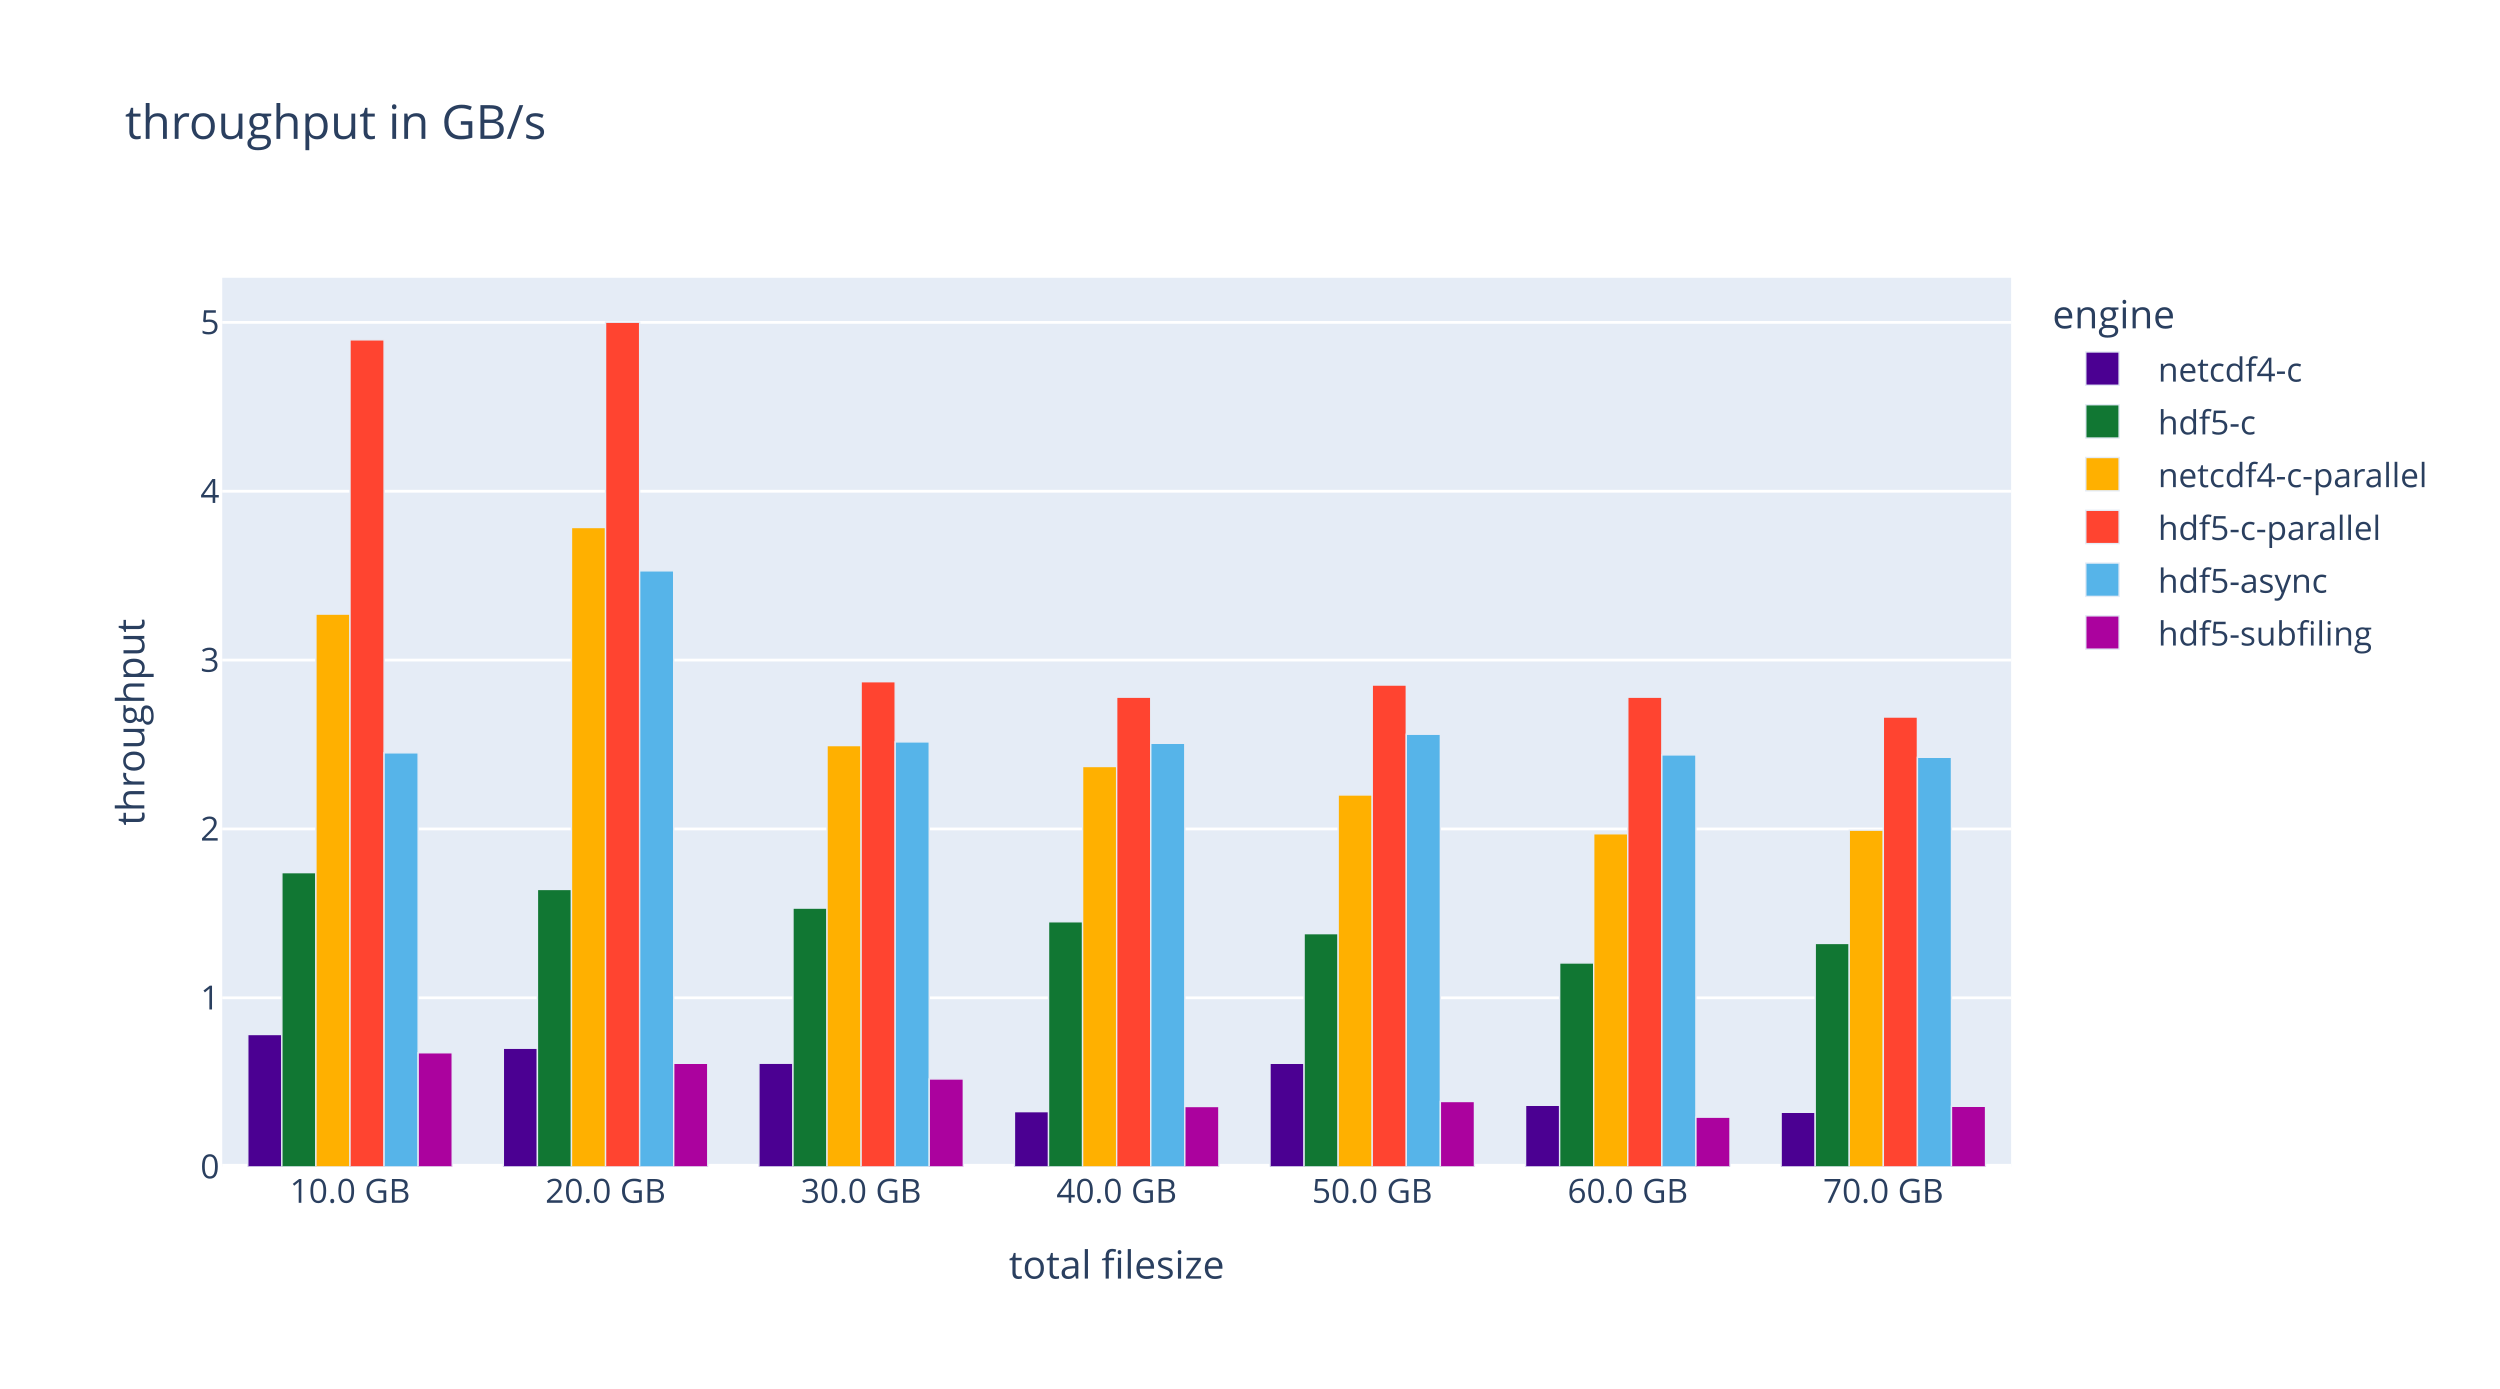
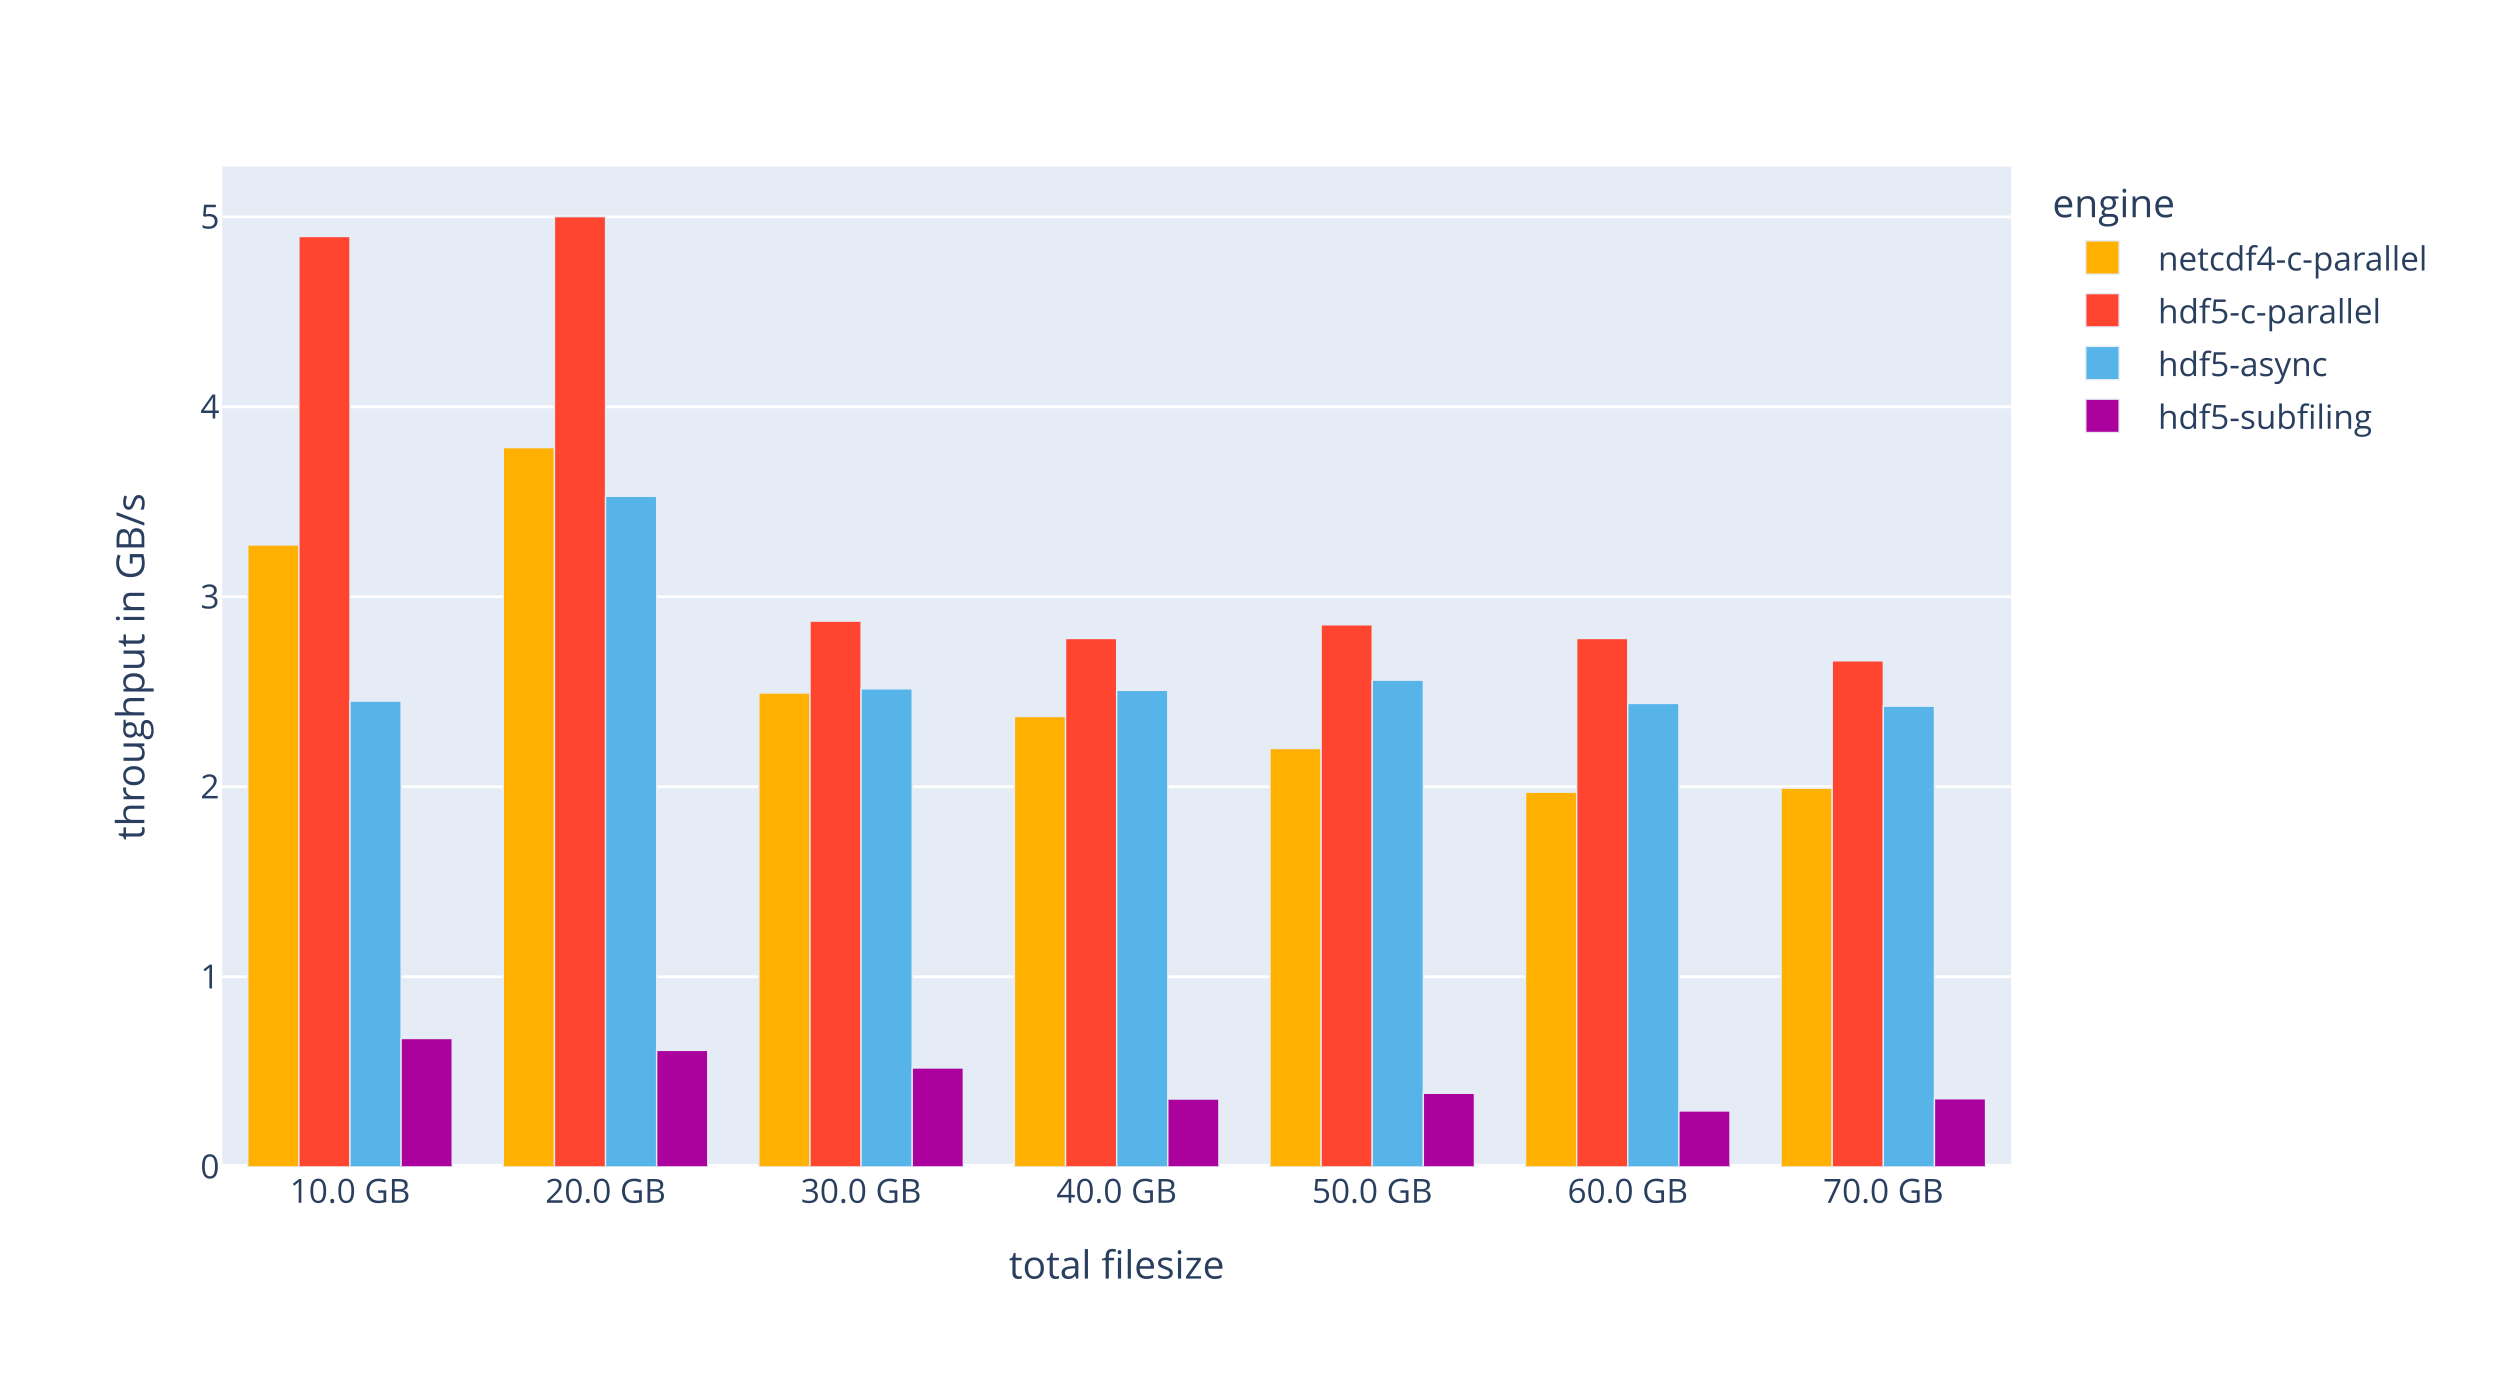
<svg xmlns="http://www.w3.org/2000/svg" class="main-svg" width="900" height="500" style="" viewBox="0 0 900 500">
  <rect x="0" y="0" width="900" height="500" style="fill: rgb(255, 255, 255); fill-opacity: 1;" />
-   <defs id="defs-5335c1">
+   <defs id="defs-2a67e0">
    <g class="clips">
-       <clipPath id="clip5335c1xyplot" class="plotclip">
-         <rect width="644" height="320" />
+       <clipPath id="clip2a67e0xyplot" class="plotclip">
+         <rect width="644" height="360" />
      </clipPath>
-       <clipPath class="axesclip" id="clip5335c1x">
+       <clipPath class="axesclip" id="clip2a67e0x">
        <rect x="80" y="0" width="644" height="500" />
      </clipPath>
-       <clipPath class="axesclip" id="clip5335c1y">
-         <rect x="0" y="100" width="900" height="320" />
+       <clipPath class="axesclip" id="clip2a67e0y">
+         <rect x="0" y="60" width="900" height="360" />
      </clipPath>
-       <clipPath class="axesclip" id="clip5335c1xy">
-         <rect x="80" y="100" width="644" height="320" />
+       <clipPath class="axesclip" id="clip2a67e0xy">
+         <rect x="80" y="60" width="644" height="360" />
      </clipPath>
    </g>
    <g class="gradients" />
    <g class="patterns" />
  </defs>
  <g class="bglayer">
-     <rect class="bg" x="80" y="100" width="644" height="320" style="fill: rgb(229, 236, 246); fill-opacity: 1; stroke-width: 0;" />
+     <rect class="bg" x="80" y="60" width="644" height="360" style="fill: rgb(229, 236, 246); fill-opacity: 1; stroke-width: 0;" />
  </g>
  <g class="layer-below">
    <g class="imagelayer" />
    <g class="shapelayer" />
  </g>
  <g class="cartesianlayer">
    <g class="subplot xy">
      <g class="layer-subplot">
        <g class="shapelayer" />
        <g class="imagelayer" />
      </g>
      <g class="minor-gridlayer">
        <g class="x" />
        <g class="y" />
      </g>
      <g class="gridlayer">
        <g class="x" />
        <g class="y">
-           <path class="ygrid crisp" transform="translate(0,359.21)" d="M80,0h644" style="stroke: rgb(255, 255, 255); stroke-opacity: 1; stroke-width: 1px;" />
-           <path class="ygrid crisp" transform="translate(0,298.42)" d="M80,0h644" style="stroke: rgb(255, 255, 255); stroke-opacity: 1; stroke-width: 1px;" />
-           <path class="ygrid crisp" transform="translate(0,237.63)" d="M80,0h644" style="stroke: rgb(255, 255, 255); stroke-opacity: 1; stroke-width: 1px;" />
-           <path class="ygrid crisp" transform="translate(0,176.85)" d="M80,0h644" style="stroke: rgb(255, 255, 255); stroke-opacity: 1; stroke-width: 1px;" />
-           <path class="ygrid crisp" transform="translate(0,116.06)" d="M80,0h644" style="stroke: rgb(255, 255, 255); stroke-opacity: 1; stroke-width: 1px;" />
+           <path class="ygrid crisp" transform="translate(0,351.61)" d="M80,0h644" style="stroke: rgb(255, 255, 255); stroke-opacity: 1; stroke-width: 1px;" />
+           <path class="ygrid crisp" transform="translate(0,283.23)" d="M80,0h644" style="stroke: rgb(255, 255, 255); stroke-opacity: 1; stroke-width: 1px;" />
+           <path class="ygrid crisp" transform="translate(0,214.84)" d="M80,0h644" style="stroke: rgb(255, 255, 255); stroke-opacity: 1; stroke-width: 1px;" />
+           <path class="ygrid crisp" transform="translate(0,146.45)" d="M80,0h644" style="stroke: rgb(255, 255, 255); stroke-opacity: 1; stroke-width: 1px;" />
+           <path class="ygrid crisp" transform="translate(0,78.06)" d="M80,0h644" style="stroke: rgb(255, 255, 255); stroke-opacity: 1; stroke-width: 1px;" />
        </g>
      </g>
      <g class="zerolinelayer">
        <path class="yzl zl crisp" transform="translate(0,420)" d="M80,0h644" style="stroke: rgb(255, 255, 255); stroke-opacity: 1; stroke-width: 2px;" />
      </g>
      <g class="layer-between">
        <g class="shapelayer" />
        <g class="imagelayer" />
      </g>
      <path class="xlines-below" />
      <path class="ylines-below" />
      <g class="overlines-below" />
      <g class="xaxislayer-below" />
      <g class="yaxislayer-below" />
      <g class="overaxes-below" />
      <g class="overplot">
-         <g class="xy" transform="translate(80,100)" clip-path="url(#clip5335c1xyplot)">
+         <g class="xy" transform="translate(80,60)" clip-path="url(#clip2a67e0xyplot)">
          <g class="barlayer mlayer">
            <g class="trace bars" style="opacity: 1;">
              <g class="points">
                <g class="point">
-                   <path d="M9.2,320V272.42H21.47V320Z" style="vector-effect: none; opacity: 1; stroke-width: 0.5px; fill: rgb(75, 0, 146); fill-opacity: 1; stroke: rgb(229, 236, 246); stroke-opacity: 1;" />
-                 </g>
-                 <g class="point">
-                   <path d="M101.2,320V277.37H113.47V320Z" style="vector-effect: none; opacity: 1; stroke-width: 0.5px; fill: rgb(75, 0, 146); fill-opacity: 1; stroke: rgb(229, 236, 246); stroke-opacity: 1;" />
-                 </g>
-                 <g class="point">
-                   <path d="M193.2,320V282.77H205.47V320Z" style="vector-effect: none; opacity: 1; stroke-width: 0.5px; fill: rgb(75, 0, 146); fill-opacity: 1; stroke: rgb(229, 236, 246); stroke-opacity: 1;" />
-                 </g>
-                 <g class="point">
-                   <path d="M285.2,320V300.2H297.47V320Z" style="vector-effect: none; opacity: 1; stroke-width: 0.5px; fill: rgb(75, 0, 146); fill-opacity: 1; stroke: rgb(229, 236, 246); stroke-opacity: 1;" />
-                 </g>
-                 <g class="point">
-                   <path d="M377.2,320V282.8H389.47V320Z" style="vector-effect: none; opacity: 1; stroke-width: 0.5px; fill: rgb(75, 0, 146); fill-opacity: 1; stroke: rgb(229, 236, 246); stroke-opacity: 1;" />
-                 </g>
-                 <g class="point">
-                   <path d="M469.2,320V297.9H481.47V320Z" style="vector-effect: none; opacity: 1; stroke-width: 0.5px; fill: rgb(75, 0, 146); fill-opacity: 1; stroke: rgb(229, 236, 246); stroke-opacity: 1;" />
-                 </g>
-                 <g class="point">
-                   <path d="M561.2,320V300.43H573.47V320Z" style="vector-effect: none; opacity: 1; stroke-width: 0.5px; fill: rgb(75, 0, 146); fill-opacity: 1; stroke: rgb(229, 236, 246); stroke-opacity: 1;" />
+                   <path d="M9.2,360V136.2H27.6V360Z" style="vector-effect: none; opacity: 1; stroke-width: 0.5px; fill: rgb(255, 176, 0); fill-opacity: 1; stroke: rgb(229, 236, 246); stroke-opacity: 1;" />
+                 </g>
+                 <g class="point">
+                   <path d="M101.2,360V101.15H119.6V360Z" style="vector-effect: none; opacity: 1; stroke-width: 0.5px; fill: rgb(255, 176, 0); fill-opacity: 1; stroke: rgb(229, 236, 246); stroke-opacity: 1;" />
+                 </g>
+                 <g class="point">
+                   <path d="M193.2,360V189.46H211.6V360Z" style="vector-effect: none; opacity: 1; stroke-width: 0.5px; fill: rgb(255, 176, 0); fill-opacity: 1; stroke: rgb(229, 236, 246); stroke-opacity: 1;" />
+                 </g>
+                 <g class="point">
+                   <path d="M285.2,360V197.93H303.6V360Z" style="vector-effect: none; opacity: 1; stroke-width: 0.5px; fill: rgb(255, 176, 0); fill-opacity: 1; stroke: rgb(229, 236, 246); stroke-opacity: 1;" />
+                 </g>
+                 <g class="point">
+                   <path d="M377.2,360V209.45H395.6V360Z" style="vector-effect: none; opacity: 1; stroke-width: 0.5px; fill: rgb(255, 176, 0); fill-opacity: 1; stroke: rgb(229, 236, 246); stroke-opacity: 1;" />
+                 </g>
+                 <g class="point">
+                   <path d="M469.2,360V225.17H487.6V360Z" style="vector-effect: none; opacity: 1; stroke-width: 0.5px; fill: rgb(255, 176, 0); fill-opacity: 1; stroke: rgb(229, 236, 246); stroke-opacity: 1;" />
+                 </g>
+                 <g class="point">
+                   <path d="M561.2,360V223.73H579.6V360Z" style="vector-effect: none; opacity: 1; stroke-width: 0.5px; fill: rgb(255, 176, 0); fill-opacity: 1; stroke: rgb(229, 236, 246); stroke-opacity: 1;" />
                </g>
              </g>
            </g>
            <g class="trace bars" style="opacity: 1;">
              <g class="points">
                <g class="point">
-                   <path d="M21.47,320V214.15H33.73V320Z" style="vector-effect: none; opacity: 1; stroke-width: 0.5px; fill: rgb(17, 119, 51); fill-opacity: 1; stroke: rgb(229, 236, 246); stroke-opacity: 1;" />
-                 </g>
-                 <g class="point">
-                   <path d="M113.47,320V220.2H125.73V320Z" style="vector-effect: none; opacity: 1; stroke-width: 0.5px; fill: rgb(17, 119, 51); fill-opacity: 1; stroke: rgb(229, 236, 246); stroke-opacity: 1;" />
-                 </g>
-                 <g class="point">
-                   <path d="M205.47,320V226.91H217.73V320Z" style="vector-effect: none; opacity: 1; stroke-width: 0.5px; fill: rgb(17, 119, 51); fill-opacity: 1; stroke: rgb(229, 236, 246); stroke-opacity: 1;" />
-                 </g>
-                 <g class="point">
-                   <path d="M297.47,320V231.83H309.73V320Z" style="vector-effect: none; opacity: 1; stroke-width: 0.5px; fill: rgb(17, 119, 51); fill-opacity: 1; stroke: rgb(229, 236, 246); stroke-opacity: 1;" />
-                 </g>
-                 <g class="point">
-                   <path d="M389.47,320V236.12H401.73V320Z" style="vector-effect: none; opacity: 1; stroke-width: 0.5px; fill: rgb(17, 119, 51); fill-opacity: 1; stroke: rgb(229, 236, 246); stroke-opacity: 1;" />
-                 </g>
-                 <g class="point">
-                   <path d="M481.47,320V246.66H493.73V320Z" style="vector-effect: none; opacity: 1; stroke-width: 0.5px; fill: rgb(17, 119, 51); fill-opacity: 1; stroke: rgb(229, 236, 246); stroke-opacity: 1;" />
-                 </g>
-                 <g class="point">
-                   <path d="M573.47,320V239.63H585.73V320Z" style="vector-effect: none; opacity: 1; stroke-width: 0.5px; fill: rgb(17, 119, 51); fill-opacity: 1; stroke: rgb(229, 236, 246); stroke-opacity: 1;" />
+                   <path d="M27.6,360V25.13H46V360Z" style="vector-effect: none; opacity: 1; stroke-width: 0.5px; fill: rgb(255, 68, 48); fill-opacity: 1; stroke: rgb(229, 236, 246); stroke-opacity: 1;" />
+                 </g>
+                 <g class="point">
+                   <path d="M119.6,360V18H138V360Z" style="vector-effect: none; opacity: 1; stroke-width: 0.5px; fill: rgb(255, 68, 48); fill-opacity: 1; stroke: rgb(229, 236, 246); stroke-opacity: 1;" />
+                 </g>
+                 <g class="point">
+                   <path d="M211.6,360V163.6H230V360Z" style="vector-effect: none; opacity: 1; stroke-width: 0.5px; fill: rgb(255, 68, 48); fill-opacity: 1; stroke: rgb(229, 236, 246); stroke-opacity: 1;" />
+                 </g>
+                 <g class="point">
+                   <path d="M303.6,360V169.87H322V360Z" style="vector-effect: none; opacity: 1; stroke-width: 0.5px; fill: rgb(255, 68, 48); fill-opacity: 1; stroke: rgb(229, 236, 246); stroke-opacity: 1;" />
+                 </g>
+                 <g class="point">
+                   <path d="M395.6,360V164.95H414V360Z" style="vector-effect: none; opacity: 1; stroke-width: 0.5px; fill: rgb(255, 68, 48); fill-opacity: 1; stroke: rgb(229, 236, 246); stroke-opacity: 1;" />
+                 </g>
+                 <g class="point">
+                   <path d="M487.6,360V169.87H506V360Z" style="vector-effect: none; opacity: 1; stroke-width: 0.5px; fill: rgb(255, 68, 48); fill-opacity: 1; stroke: rgb(229, 236, 246); stroke-opacity: 1;" />
+                 </g>
+                 <g class="point">
+                   <path d="M579.6,360V177.9H598V360Z" style="vector-effect: none; opacity: 1; stroke-width: 0.5px; fill: rgb(255, 68, 48); fill-opacity: 1; stroke: rgb(229, 236, 246); stroke-opacity: 1;" />
                </g>
              </g>
            </g>
            <g class="trace bars" style="opacity: 1;">
              <g class="points">
                <g class="point">
-                   <path d="M33.73,320V121.07H46V320Z" style="vector-effect: none; opacity: 1; stroke-width: 0.5px; fill: rgb(255, 176, 0); fill-opacity: 1; stroke: rgb(229, 236, 246); stroke-opacity: 1;" />
-                 </g>
-                 <g class="point">
-                   <path d="M125.73,320V89.91H138V320Z" style="vector-effect: none; opacity: 1; stroke-width: 0.5px; fill: rgb(255, 176, 0); fill-opacity: 1; stroke: rgb(229, 236, 246); stroke-opacity: 1;" />
-                 </g>
-                 <g class="point">
-                   <path d="M217.73,320V168.41H230V320Z" style="vector-effect: none; opacity: 1; stroke-width: 0.5px; fill: rgb(255, 176, 0); fill-opacity: 1; stroke: rgb(229, 236, 246); stroke-opacity: 1;" />
-                 </g>
-                 <g class="point">
-                   <path d="M309.73,320V175.94H322V320Z" style="vector-effect: none; opacity: 1; stroke-width: 0.5px; fill: rgb(255, 176, 0); fill-opacity: 1; stroke: rgb(229, 236, 246); stroke-opacity: 1;" />
-                 </g>
-                 <g class="point">
-                   <path d="M401.73,320V186.18H414V320Z" style="vector-effect: none; opacity: 1; stroke-width: 0.5px; fill: rgb(255, 176, 0); fill-opacity: 1; stroke: rgb(229, 236, 246); stroke-opacity: 1;" />
-                 </g>
-                 <g class="point">
-                   <path d="M493.73,320V200.15H506V320Z" style="vector-effect: none; opacity: 1; stroke-width: 0.5px; fill: rgb(255, 176, 0); fill-opacity: 1; stroke: rgb(229, 236, 246); stroke-opacity: 1;" />
-                 </g>
-                 <g class="point">
-                   <path d="M585.73,320V198.87H598V320Z" style="vector-effect: none; opacity: 1; stroke-width: 0.5px; fill: rgb(255, 176, 0); fill-opacity: 1; stroke: rgb(229, 236, 246); stroke-opacity: 1;" />
+                   <path d="M46,360V192.39H64.4V360Z" style="vector-effect: none; opacity: 1; stroke-width: 0.5px; fill: rgb(86, 180, 233); fill-opacity: 1; stroke: rgb(229, 236, 246); stroke-opacity: 1;" />
+                 </g>
+                 <g class="point">
+                   <path d="M138,360V118.68H156.4V360Z" style="vector-effect: none; opacity: 1; stroke-width: 0.5px; fill: rgb(86, 180, 233); fill-opacity: 1; stroke: rgb(229, 236, 246); stroke-opacity: 1;" />
+                 </g>
+                 <g class="point">
+                   <path d="M230,360V187.98H248.4V360Z" style="vector-effect: none; opacity: 1; stroke-width: 0.5px; fill: rgb(86, 180, 233); fill-opacity: 1; stroke: rgb(229, 236, 246); stroke-opacity: 1;" />
+                 </g>
+                 <g class="point">
+                   <path d="M322,360V188.53H340.4V360Z" style="vector-effect: none; opacity: 1; stroke-width: 0.5px; fill: rgb(86, 180, 233); fill-opacity: 1; stroke: rgb(229, 236, 246); stroke-opacity: 1;" />
+                 </g>
+                 <g class="point">
+                   <path d="M414,360V184.87H432.4V360Z" style="vector-effect: none; opacity: 1; stroke-width: 0.5px; fill: rgb(86, 180, 233); fill-opacity: 1; stroke: rgb(229, 236, 246); stroke-opacity: 1;" />
+                 </g>
+                 <g class="point">
+                   <path d="M506,360V193.24H524.4V360Z" style="vector-effect: none; opacity: 1; stroke-width: 0.5px; fill: rgb(86, 180, 233); fill-opacity: 1; stroke: rgb(229, 236, 246); stroke-opacity: 1;" />
+                 </g>
+                 <g class="point">
+                   <path d="M598,360V194.22H616.4V360Z" style="vector-effect: none; opacity: 1; stroke-width: 0.5px; fill: rgb(86, 180, 233); fill-opacity: 1; stroke: rgb(229, 236, 246); stroke-opacity: 1;" />
                </g>
              </g>
            </g>
            <g class="trace bars" style="opacity: 1;">
              <g class="points">
                <g class="point">
-                   <path d="M46,320V22.33H58.27V320Z" style="vector-effect: none; opacity: 1; stroke-width: 0.5px; fill: rgb(255, 68, 48); fill-opacity: 1; stroke: rgb(229, 236, 246); stroke-opacity: 1;" />
-                 </g>
-                 <g class="point">
-                   <path d="M138,320V16H150.27V320Z" style="vector-effect: none; opacity: 1; stroke-width: 0.5px; fill: rgb(255, 68, 48); fill-opacity: 1; stroke: rgb(229, 236, 246); stroke-opacity: 1;" />
-                 </g>
-                 <g class="point">
-                   <path d="M230,320V145.42H242.27V320Z" style="vector-effect: none; opacity: 1; stroke-width: 0.5px; fill: rgb(255, 68, 48); fill-opacity: 1; stroke: rgb(229, 236, 246); stroke-opacity: 1;" />
-                 </g>
-                 <g class="point">
-                   <path d="M322,320V150.99H334.27V320Z" style="vector-effect: none; opacity: 1; stroke-width: 0.5px; fill: rgb(255, 68, 48); fill-opacity: 1; stroke: rgb(229, 236, 246); stroke-opacity: 1;" />
-                 </g>
-                 <g class="point">
-                   <path d="M414,320V146.62H426.27V320Z" style="vector-effect: none; opacity: 1; stroke-width: 0.5px; fill: rgb(255, 68, 48); fill-opacity: 1; stroke: rgb(229, 236, 246); stroke-opacity: 1;" />
-                 </g>
-                 <g class="point">
-                   <path d="M506,320V150.99H518.27V320Z" style="vector-effect: none; opacity: 1; stroke-width: 0.5px; fill: rgb(255, 68, 48); fill-opacity: 1; stroke: rgb(229, 236, 246); stroke-opacity: 1;" />
-                 </g>
-                 <g class="point">
-                   <path d="M598,320V158.13H610.27V320Z" style="vector-effect: none; opacity: 1; stroke-width: 0.5px; fill: rgb(255, 68, 48); fill-opacity: 1; stroke: rgb(229, 236, 246); stroke-opacity: 1;" />
-                 </g>
-               </g>
-             </g>
-             <g class="trace bars" style="opacity: 1;">
-               <g class="points">
-                 <g class="point">
-                   <path d="M58.27,320V171.01H70.53V320Z" style="vector-effect: none; opacity: 1; stroke-width: 0.5px; fill: rgb(86, 180, 233); fill-opacity: 1; stroke: rgb(229, 236, 246); stroke-opacity: 1;" />
-                 </g>
-                 <g class="point">
-                   <path d="M150.27,320V105.5H162.53V320Z" style="vector-effect: none; opacity: 1; stroke-width: 0.5px; fill: rgb(86, 180, 233); fill-opacity: 1; stroke: rgb(229, 236, 246); stroke-opacity: 1;" />
-                 </g>
-                 <g class="point">
-                   <path d="M242.27,320V167.09H254.53V320Z" style="vector-effect: none; opacity: 1; stroke-width: 0.5px; fill: rgb(86, 180, 233); fill-opacity: 1; stroke: rgb(229, 236, 246); stroke-opacity: 1;" />
-                 </g>
-                 <g class="point">
-                   <path d="M334.27,320V167.59H346.53V320Z" style="vector-effect: none; opacity: 1; stroke-width: 0.5px; fill: rgb(86, 180, 233); fill-opacity: 1; stroke: rgb(229, 236, 246); stroke-opacity: 1;" />
-                 </g>
-                 <g class="point">
-                   <path d="M426.27,320V164.33H438.53V320Z" style="vector-effect: none; opacity: 1; stroke-width: 0.5px; fill: rgb(86, 180, 233); fill-opacity: 1; stroke: rgb(229, 236, 246); stroke-opacity: 1;" />
-                 </g>
-                 <g class="point">
-                   <path d="M518.27,320V171.77H530.53V320Z" style="vector-effect: none; opacity: 1; stroke-width: 0.5px; fill: rgb(86, 180, 233); fill-opacity: 1; stroke: rgb(229, 236, 246); stroke-opacity: 1;" />
-                 </g>
-                 <g class="point">
-                   <path d="M610.27,320V172.64H622.53V320Z" style="vector-effect: none; opacity: 1; stroke-width: 0.5px; fill: rgb(86, 180, 233); fill-opacity: 1; stroke: rgb(229, 236, 246); stroke-opacity: 1;" />
-                 </g>
-               </g>
-             </g>
-             <g class="trace bars" style="opacity: 1;">
-               <g class="points">
-                 <g class="point">
-                   <path d="M70.53,320V278.99H82.8V320Z" style="vector-effect: none; opacity: 1; stroke-width: 0.5px; fill: rgb(171, 2, 158); fill-opacity: 1; stroke: rgb(229, 236, 246); stroke-opacity: 1;" />
-                 </g>
-                 <g class="point">
-                   <path d="M162.53,320V282.78H174.8V320Z" style="vector-effect: none; opacity: 1; stroke-width: 0.5px; fill: rgb(171, 2, 158); fill-opacity: 1; stroke: rgb(229, 236, 246); stroke-opacity: 1;" />
-                 </g>
-                 <g class="point">
-                   <path d="M254.53,320V288.42H266.8V320Z" style="vector-effect: none; opacity: 1; stroke-width: 0.5px; fill: rgb(171, 2, 158); fill-opacity: 1; stroke: rgb(229, 236, 246); stroke-opacity: 1;" />
-                 </g>
-                 <g class="point">
-                   <path d="M346.53,320V298.35H358.8V320Z" style="vector-effect: none; opacity: 1; stroke-width: 0.5px; fill: rgb(171, 2, 158); fill-opacity: 1; stroke: rgb(229, 236, 246); stroke-opacity: 1;" />
-                 </g>
-                 <g class="point">
-                   <path d="M438.53,320V296.54H450.8V320Z" style="vector-effect: none; opacity: 1; stroke-width: 0.5px; fill: rgb(171, 2, 158); fill-opacity: 1; stroke: rgb(229, 236, 246); stroke-opacity: 1;" />
-                 </g>
-                 <g class="point">
-                   <path d="M530.53,320V302.17H542.8V320Z" style="vector-effect: none; opacity: 1; stroke-width: 0.5px; fill: rgb(171, 2, 158); fill-opacity: 1; stroke: rgb(229, 236, 246); stroke-opacity: 1;" />
-                 </g>
-                 <g class="point">
-                   <path d="M622.53,320V298.27H634.8V320Z" style="vector-effect: none; opacity: 1; stroke-width: 0.5px; fill: rgb(171, 2, 158); fill-opacity: 1; stroke: rgb(229, 236, 246); stroke-opacity: 1;" />
+                   <path d="M64.4,360V313.86H82.8V360Z" style="vector-effect: none; opacity: 1; stroke-width: 0.5px; fill: rgb(171, 2, 158); fill-opacity: 1; stroke: rgb(229, 236, 246); stroke-opacity: 1;" />
+                 </g>
+                 <g class="point">
+                   <path d="M156.4,360V318.13H174.8V360Z" style="vector-effect: none; opacity: 1; stroke-width: 0.5px; fill: rgb(171, 2, 158); fill-opacity: 1; stroke: rgb(229, 236, 246); stroke-opacity: 1;" />
+                 </g>
+                 <g class="point">
+                   <path d="M248.4,360V324.48H266.8V360Z" style="vector-effect: none; opacity: 1; stroke-width: 0.5px; fill: rgb(171, 2, 158); fill-opacity: 1; stroke: rgb(229, 236, 246); stroke-opacity: 1;" />
+                 </g>
+                 <g class="point">
+                   <path d="M340.4,360V335.65H358.8V360Z" style="vector-effect: none; opacity: 1; stroke-width: 0.5px; fill: rgb(171, 2, 158); fill-opacity: 1; stroke: rgb(229, 236, 246); stroke-opacity: 1;" />
+                 </g>
+                 <g class="point">
+                   <path d="M432.4,360V333.6H450.8V360Z" style="vector-effect: none; opacity: 1; stroke-width: 0.5px; fill: rgb(171, 2, 158); fill-opacity: 1; stroke: rgb(229, 236, 246); stroke-opacity: 1;" />
+                 </g>
+                 <g class="point">
+                   <path d="M524.4,360V339.94H542.8V360Z" style="vector-effect: none; opacity: 1; stroke-width: 0.5px; fill: rgb(171, 2, 158); fill-opacity: 1; stroke: rgb(229, 236, 246); stroke-opacity: 1;" />
+                 </g>
+                 <g class="point">
+                   <path d="M616.4,360V335.56H634.8V360Z" style="vector-effect: none; opacity: 1; stroke-width: 0.5px; fill: rgb(171, 2, 158); fill-opacity: 1; stroke: rgb(229, 236, 246); stroke-opacity: 1;" />
                </g>
              </g>
            </g>
          </g>
        </g>
      </g>
      <path class="xlines-above crisp" d="M0,0" style="fill: none;" />
      <path class="ylines-above crisp" d="M0,0" style="fill: none;" />
      <g class="overlines-above" />
      <g class="xaxislayer-above">
        <g class="xtick">
          <text text-anchor="middle" x="0" y="433" transform="translate(126,0)" style="font-family: 'Open Sans', verdana, arial, sans-serif; font-size: 12px; fill: rgb(42, 63, 95); fill-opacity: 1; white-space: pre; opacity: 1;">10.0 GB</text>
        </g>
        <g class="xtick">
          <text text-anchor="middle" x="0" y="433" transform="translate(218,0)" style="font-family: 'Open Sans', verdana, arial, sans-serif; font-size: 12px; fill: rgb(42, 63, 95); fill-opacity: 1; white-space: pre; opacity: 1;">20.0 GB</text>
        </g>
        <g class="xtick">
          <text text-anchor="middle" x="0" y="433" transform="translate(310,0)" style="font-family: 'Open Sans', verdana, arial, sans-serif; font-size: 12px; fill: rgb(42, 63, 95); fill-opacity: 1; white-space: pre; opacity: 1;">30.0 GB</text>
        </g>
        <g class="xtick">
          <text text-anchor="middle" x="0" y="433" transform="translate(402,0)" style="font-family: 'Open Sans', verdana, arial, sans-serif; font-size: 12px; fill: rgb(42, 63, 95); fill-opacity: 1; white-space: pre; opacity: 1;">40.0 GB</text>
        </g>
        <g class="xtick">
          <text text-anchor="middle" x="0" y="433" transform="translate(494,0)" style="font-family: 'Open Sans', verdana, arial, sans-serif; font-size: 12px; fill: rgb(42, 63, 95); fill-opacity: 1; white-space: pre; opacity: 1;">50.0 GB</text>
        </g>
        <g class="xtick">
          <text text-anchor="middle" x="0" y="433" transform="translate(586,0)" style="font-family: 'Open Sans', verdana, arial, sans-serif; font-size: 12px; fill: rgb(42, 63, 95); fill-opacity: 1; white-space: pre; opacity: 1;">60.0 GB</text>
        </g>
        <g class="xtick">
          <text text-anchor="middle" x="0" y="433" transform="translate(678,0)" style="font-family: 'Open Sans', verdana, arial, sans-serif; font-size: 12px; fill: rgb(42, 63, 95); fill-opacity: 1; white-space: pre; opacity: 1;">70.0 GB</text>
        </g>
      </g>
      <g class="yaxislayer-above">
        <g class="ytick">
          <text text-anchor="end" x="79" y="4.2" transform="translate(0,420)" style="font-family: 'Open Sans', verdana, arial, sans-serif; font-size: 12px; fill: rgb(42, 63, 95); fill-opacity: 1; white-space: pre; opacity: 1;">0</text>
        </g>
        <g class="ytick">
-           <text text-anchor="end" x="79" y="4.2" style="font-family: 'Open Sans', verdana, arial, sans-serif; font-size: 12px; fill: rgb(42, 63, 95); fill-opacity: 1; white-space: pre; opacity: 1;" transform="translate(0,359.21)">1</text>
-         </g>
-         <g class="ytick">
-           <text text-anchor="end" x="79" y="4.2" style="font-family: 'Open Sans', verdana, arial, sans-serif; font-size: 12px; fill: rgb(42, 63, 95); fill-opacity: 1; white-space: pre; opacity: 1;" transform="translate(0,298.42)">2</text>
-         </g>
-         <g class="ytick">
-           <text text-anchor="end" x="79" y="4.2" style="font-family: 'Open Sans', verdana, arial, sans-serif; font-size: 12px; fill: rgb(42, 63, 95); fill-opacity: 1; white-space: pre; opacity: 1;" transform="translate(0,237.63)">3</text>
-         </g>
-         <g class="ytick">
-           <text text-anchor="end" x="79" y="4.2" style="font-family: 'Open Sans', verdana, arial, sans-serif; font-size: 12px; fill: rgb(42, 63, 95); fill-opacity: 1; white-space: pre; opacity: 1;" transform="translate(0,176.85)">4</text>
-         </g>
-         <g class="ytick">
-           <text text-anchor="end" x="79" y="4.2" style="font-family: 'Open Sans', verdana, arial, sans-serif; font-size: 12px; fill: rgb(42, 63, 95); fill-opacity: 1; white-space: pre; opacity: 1;" transform="translate(0,116.06)">5</text>
+           <text text-anchor="end" x="79" y="4.2" style="font-family: 'Open Sans', verdana, arial, sans-serif; font-size: 12px; fill: rgb(42, 63, 95); fill-opacity: 1; white-space: pre; opacity: 1;" transform="translate(0,351.61)">1</text>
+         </g>
+         <g class="ytick">
+           <text text-anchor="end" x="79" y="4.2" style="font-family: 'Open Sans', verdana, arial, sans-serif; font-size: 12px; fill: rgb(42, 63, 95); fill-opacity: 1; white-space: pre; opacity: 1;" transform="translate(0,283.23)">2</text>
+         </g>
+         <g class="ytick">
+           <text text-anchor="end" x="79" y="4.2" style="font-family: 'Open Sans', verdana, arial, sans-serif; font-size: 12px; fill: rgb(42, 63, 95); fill-opacity: 1; white-space: pre; opacity: 1;" transform="translate(0,214.84)">3</text>
+         </g>
+         <g class="ytick">
+           <text text-anchor="end" x="79" y="4.2" style="font-family: 'Open Sans', verdana, arial, sans-serif; font-size: 12px; fill: rgb(42, 63, 95); fill-opacity: 1; white-space: pre; opacity: 1;" transform="translate(0,146.45)">4</text>
+         </g>
+         <g class="ytick">
+           <text text-anchor="end" x="79" y="4.2" style="font-family: 'Open Sans', verdana, arial, sans-serif; font-size: 12px; fill: rgb(42, 63, 95); fill-opacity: 1; white-space: pre; opacity: 1;" transform="translate(0,78.06)">5</text>
        </g>
      </g>
      <g class="overaxes-above" />
    </g>
  </g>
  <g class="polarlayer" />
  <g class="smithlayer" />
  <g class="ternarylayer" />
  <g class="geolayer" />
  <g class="funnelarealayer" />
  <g class="pielayer" />
  <g class="iciclelayer" />
  <g class="treemaplayer" />
  <g class="sunburstlayer" />
  <g class="glimages" />
-   <defs id="topdefs-5335c1">
+   <defs id="topdefs-2a67e0">
    <g class="clips" />
-     <clipPath id="legend5335c1">
-       <rect width="151" height="143" x="0" y="0" />
+     <clipPath id="legend2a67e0">
+       <rect width="151" height="105" x="0" y="0" />
    </clipPath>
  </defs>
  <g class="layer-above">
    <g class="imagelayer" />
    <g class="shapelayer" />
  </g>
  <g class="infolayer">
-     <g class="legend" pointer-events="all" transform="translate(736.88,100)">
-       <rect class="bg" shape-rendering="crispEdges" width="151" height="143" x="0" y="0" style="stroke: rgb(68, 68, 68); stroke-opacity: 1; fill: rgb(255, 255, 255); fill-opacity: 1; stroke-width: 0px;" />
-       <g class="scrollbox" transform="" clip-path="url(#legend5335c1)">
+     <g class="legend" pointer-events="all" transform="translate(736.88,60)">
+       <rect class="bg" shape-rendering="crispEdges" width="151" height="105" x="0" y="0" style="stroke: rgb(68, 68, 68); stroke-opacity: 1; fill: rgb(255, 255, 255); fill-opacity: 1; stroke-width: 0px;" />
+       <g class="scrollbox" transform="" clip-path="url(#legend2a67e0)">
        <text class="legendtitletext" text-anchor="start" x="2" y="18.2" style="font-family: 'Open Sans', verdana, arial, sans-serif; font-size: 14px; fill: rgb(42, 63, 95); fill-opacity: 1; white-space: pre;">engine</text>
        <g class="groups" transform="">
          <g class="traces" transform="translate(0,32.7)" style="opacity: 1;">
-             <text class="legendtext" text-anchor="start" x="40" y="4.68" style="font-family: 'Open Sans', verdana, arial, sans-serif; font-size: 12px; fill: rgb(42, 63, 95); fill-opacity: 1; white-space: pre;">netcdf4-c</text>
-             <g class="layers" style="opacity: 1;">
-               <g class="legendfill" />
-               <g class="legendlines" />
-               <g class="legendsymbols">
-                 <g class="legendpoints">
-                   <path class="legendundefined" d="M6,6H-6V-6H6Z" transform="translate(20,0)" style="stroke-width: 0.5px; fill: rgb(75, 0, 146); fill-opacity: 1; stroke: rgb(229, 236, 246); stroke-opacity: 1;" />
-                 </g>
-               </g>
-             </g>
-             <rect class="legendtoggle" x="0" y="-9.5" width="145.672" height="19" style="fill: rgb(0, 0, 0); fill-opacity: 0;" />
-           </g>
-         </g>
-         <g class="groups" transform="">
-           <g class="traces" transform="translate(0,51.7)" style="opacity: 1;">
-             <text class="legendtext" text-anchor="start" x="40" y="4.68" style="font-family: 'Open Sans', verdana, arial, sans-serif; font-size: 12px; fill: rgb(42, 63, 95); fill-opacity: 1; white-space: pre;">hdf5-c</text>
-             <g class="layers" style="opacity: 1;">
-               <g class="legendfill" />
-               <g class="legendlines" />
-               <g class="legendsymbols">
-                 <g class="legendpoints">
-                   <path class="legendundefined" d="M6,6H-6V-6H6Z" transform="translate(20,0)" style="stroke-width: 0.5px; fill: rgb(17, 119, 51); fill-opacity: 1; stroke: rgb(229, 236, 246); stroke-opacity: 1;" />
-                 </g>
-               </g>
-             </g>
-             <rect class="legendtoggle" x="0" y="-9.5" width="145.672" height="19" style="fill: rgb(0, 0, 0); fill-opacity: 0;" />
-           </g>
-         </g>
-         <g class="groups" transform="">
-           <g class="traces" transform="translate(0,70.7)" style="opacity: 1;">
            <text class="legendtext" text-anchor="start" x="40" y="4.68" style="font-family: 'Open Sans', verdana, arial, sans-serif; font-size: 12px; fill: rgb(42, 63, 95); fill-opacity: 1; white-space: pre;">netcdf4-c-parallel</text>
            <g class="layers" style="opacity: 1;">
              <g class="legendfill" />
              <g class="legendlines" />
              <g class="legendsymbols">
                <g class="legendpoints">
                  <path class="legendundefined" d="M6,6H-6V-6H6Z" transform="translate(20,0)" style="stroke-width: 0.5px; fill: rgb(255, 176, 0); fill-opacity: 1; stroke: rgb(229, 236, 246); stroke-opacity: 1;" />
                </g>
              </g>
            </g>
            <rect class="legendtoggle" x="0" y="-9.5" width="145.672" height="19" style="fill: rgb(0, 0, 0); fill-opacity: 0;" />
          </g>
        </g>
        <g class="groups" transform="">
-           <g class="traces" transform="translate(0,89.7)" style="opacity: 1;">
+           <g class="traces" transform="translate(0,51.7)" style="opacity: 1;">
            <text class="legendtext" text-anchor="start" x="40" y="4.68" style="font-family: 'Open Sans', verdana, arial, sans-serif; font-size: 12px; fill: rgb(42, 63, 95); fill-opacity: 1; white-space: pre;">hdf5-c-parallel</text>
            <g class="layers" style="opacity: 1;">
              <g class="legendfill" />
              <g class="legendlines" />
              <g class="legendsymbols">
                <g class="legendpoints">
                  <path class="legendundefined" d="M6,6H-6V-6H6Z" transform="translate(20,0)" style="stroke-width: 0.5px; fill: rgb(255, 68, 48); fill-opacity: 1; stroke: rgb(229, 236, 246); stroke-opacity: 1;" />
                </g>
              </g>
            </g>
            <rect class="legendtoggle" x="0" y="-9.5" width="145.672" height="19" style="fill: rgb(0, 0, 0); fill-opacity: 0;" />
          </g>
        </g>
        <g class="groups" transform="">
-           <g class="traces" transform="translate(0,108.7)" style="opacity: 1;">
+           <g class="traces" transform="translate(0,70.7)" style="opacity: 1;">
            <text class="legendtext" text-anchor="start" x="40" y="4.68" style="font-family: 'Open Sans', verdana, arial, sans-serif; font-size: 12px; fill: rgb(42, 63, 95); fill-opacity: 1; white-space: pre;">hdf5-async</text>
            <g class="layers" style="opacity: 1;">
              <g class="legendfill" />
              <g class="legendlines" />
              <g class="legendsymbols">
                <g class="legendpoints">
                  <path class="legendundefined" d="M6,6H-6V-6H6Z" transform="translate(20,0)" style="stroke-width: 0.5px; fill: rgb(86, 180, 233); fill-opacity: 1; stroke: rgb(229, 236, 246); stroke-opacity: 1;" />
                </g>
              </g>
            </g>
            <rect class="legendtoggle" x="0" y="-9.5" width="145.672" height="19" style="fill: rgb(0, 0, 0); fill-opacity: 0;" />
          </g>
        </g>
        <g class="groups" transform="">
-           <g class="traces" transform="translate(0,127.7)" style="opacity: 1;">
+           <g class="traces" transform="translate(0,89.7)" style="opacity: 1;">
            <text class="legendtext" text-anchor="start" x="40" y="4.68" style="font-family: 'Open Sans', verdana, arial, sans-serif; font-size: 12px; fill: rgb(42, 63, 95); fill-opacity: 1; white-space: pre;">hdf5-subfiling</text>
            <g class="layers" style="opacity: 1;">
              <g class="legendfill" />
              <g class="legendlines" />
              <g class="legendsymbols">
                <g class="legendpoints">
                  <path class="legendundefined" d="M6,6H-6V-6H6Z" transform="translate(20,0)" style="stroke-width: 0.5px; fill: rgb(171, 2, 158); fill-opacity: 1; stroke: rgb(229, 236, 246); stroke-opacity: 1;" />
                </g>
              </g>
            </g>
            <rect class="legendtoggle" x="0" y="-9.5" width="145.672" height="19" style="fill: rgb(0, 0, 0); fill-opacity: 0;" />
          </g>
        </g>
      </g>
      <rect class="scrollbar" rx="20" ry="3" width="0" height="0" x="0" y="0" style="fill: rgb(128, 139, 164); fill-opacity: 1;" />
    </g>
-     <g class="g-gtitle">
-       <text class="gtitle" x="45" y="50" text-anchor="start" dy="0em" style="opacity: 1; font-family: 'Open Sans', verdana, arial, sans-serif; font-size: 17px; fill: rgb(42, 63, 95); fill-opacity: 1; white-space: pre;">throughput in GB/s</text>
-     </g>
+     <g class="g-gtitle" />
    <g class="g-xtitle">
      <text class="xtitle" x="402" y="460.3" text-anchor="middle" style="opacity: 1; font-family: 'Open Sans', verdana, arial, sans-serif; font-size: 14px; fill: rgb(42, 63, 95); fill-opacity: 1; white-space: pre;">total filesize</text>
    </g>
    <g class="g-ytitle">
-       <text class="ytitle" transform="rotate(-90,51.95938,260)" x="51.959" y="260" text-anchor="middle" style="opacity: 1; font-family: 'Open Sans', verdana, arial, sans-serif; font-size: 14px; fill: rgb(42, 63, 95); fill-opacity: 1; white-space: pre;">throughput</text>
+       <text class="ytitle" transform="rotate(-90,51.95938,240)" x="51.959" y="240" text-anchor="middle" style="opacity: 1; font-family: 'Open Sans', verdana, arial, sans-serif; font-size: 14px; fill: rgb(42, 63, 95); fill-opacity: 1; white-space: pre;">throughput in GB/s</text>
    </g>
  </g>
</svg>
